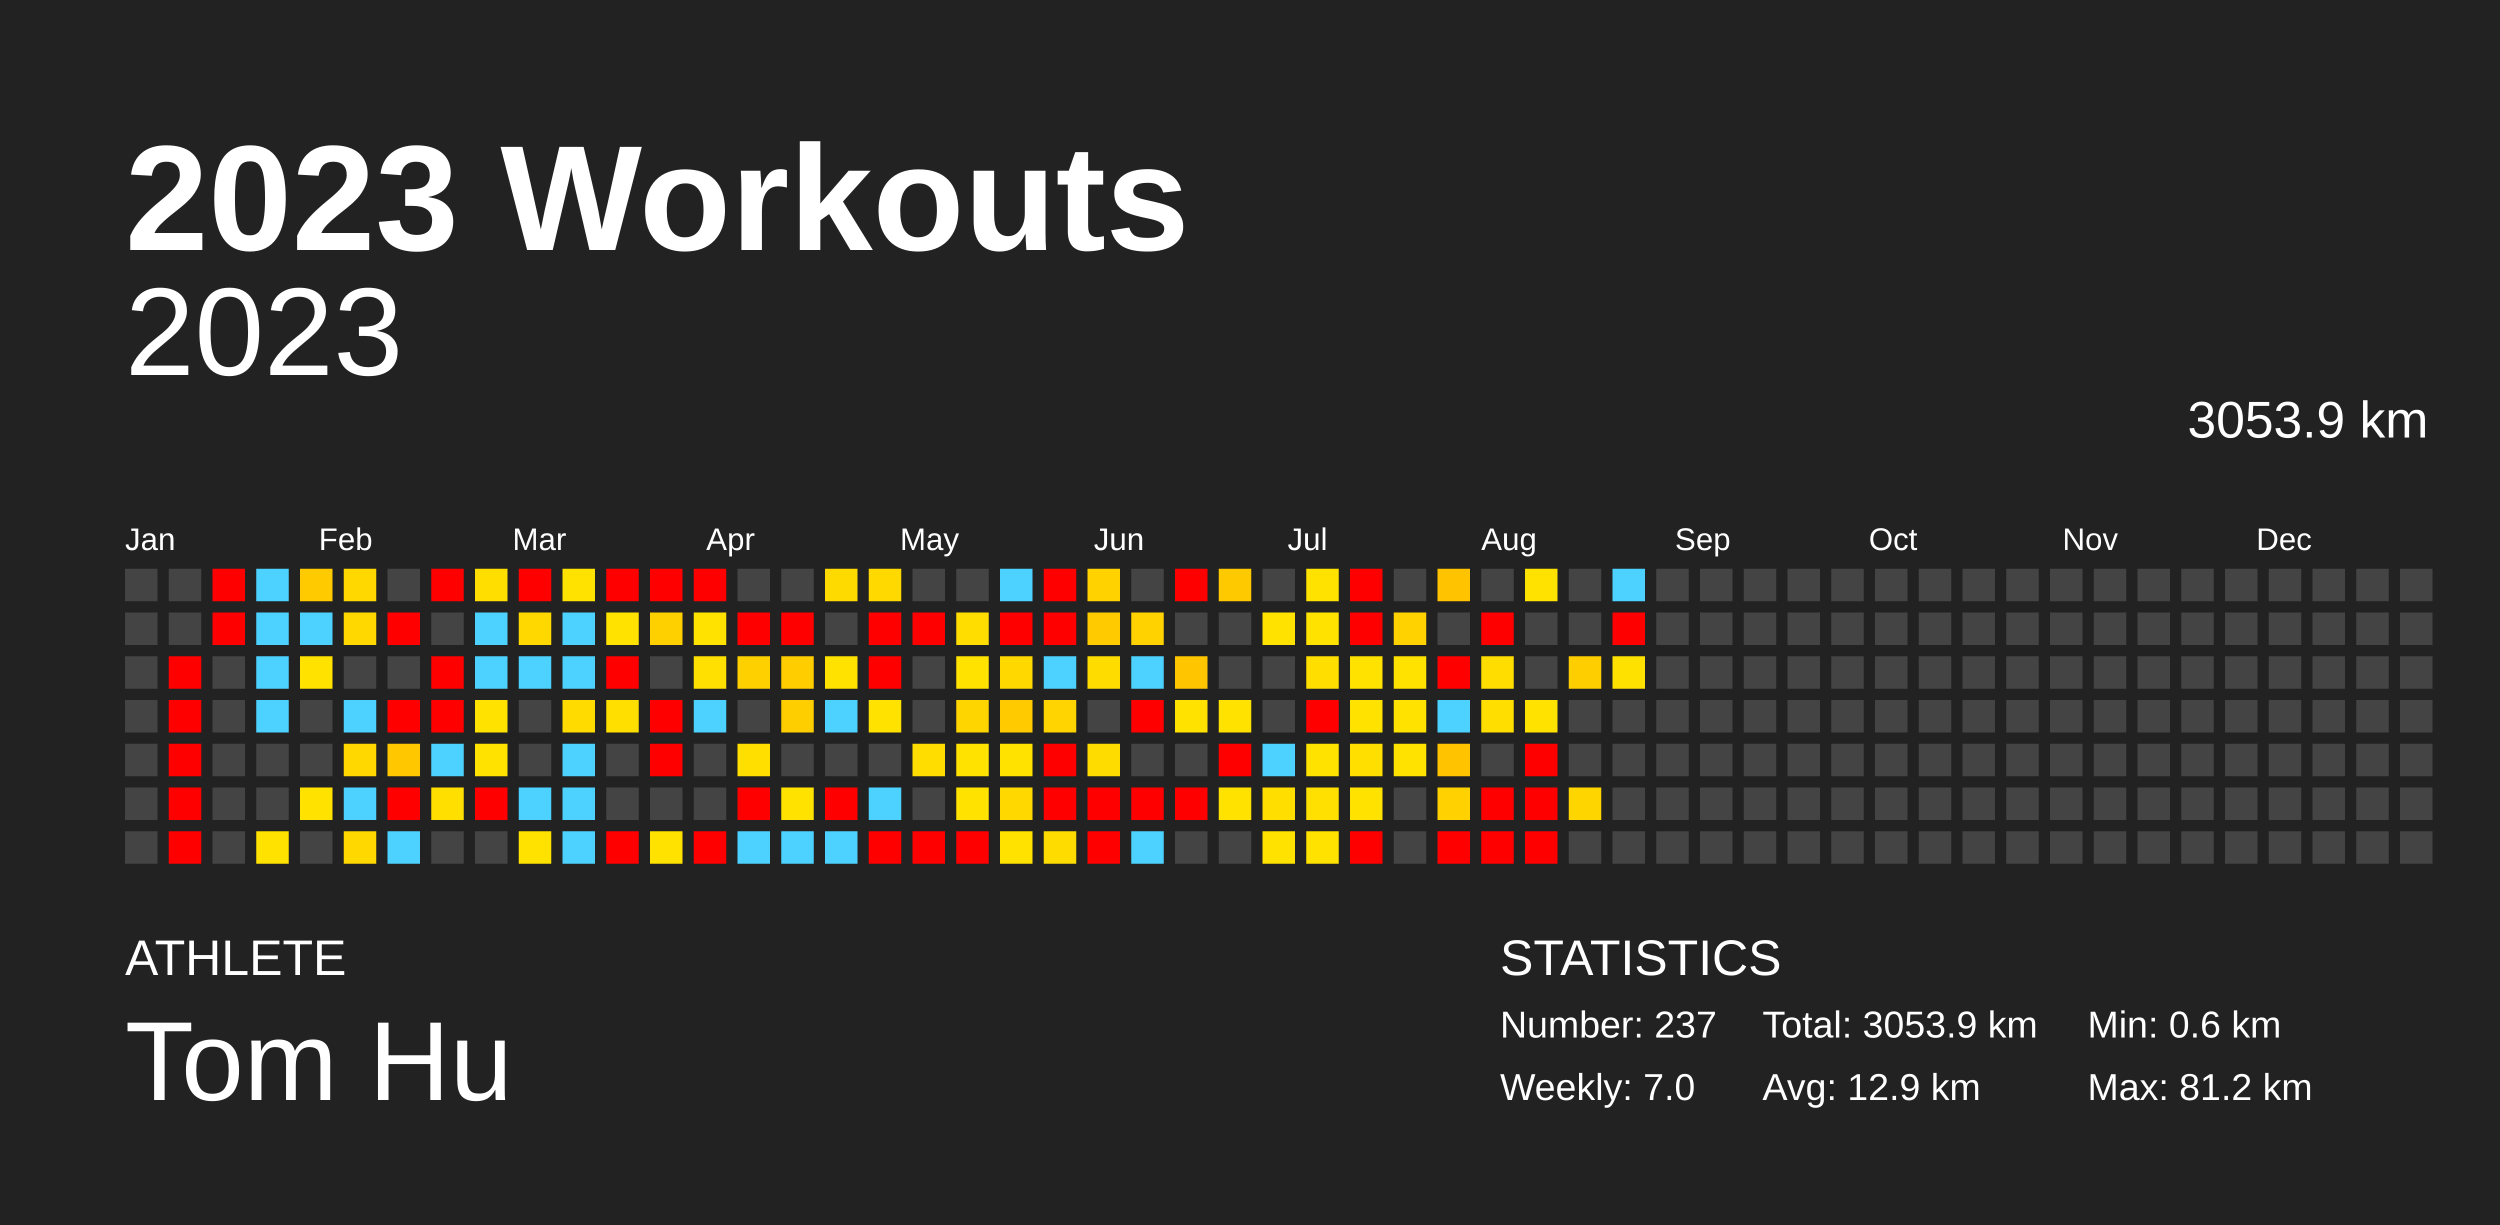
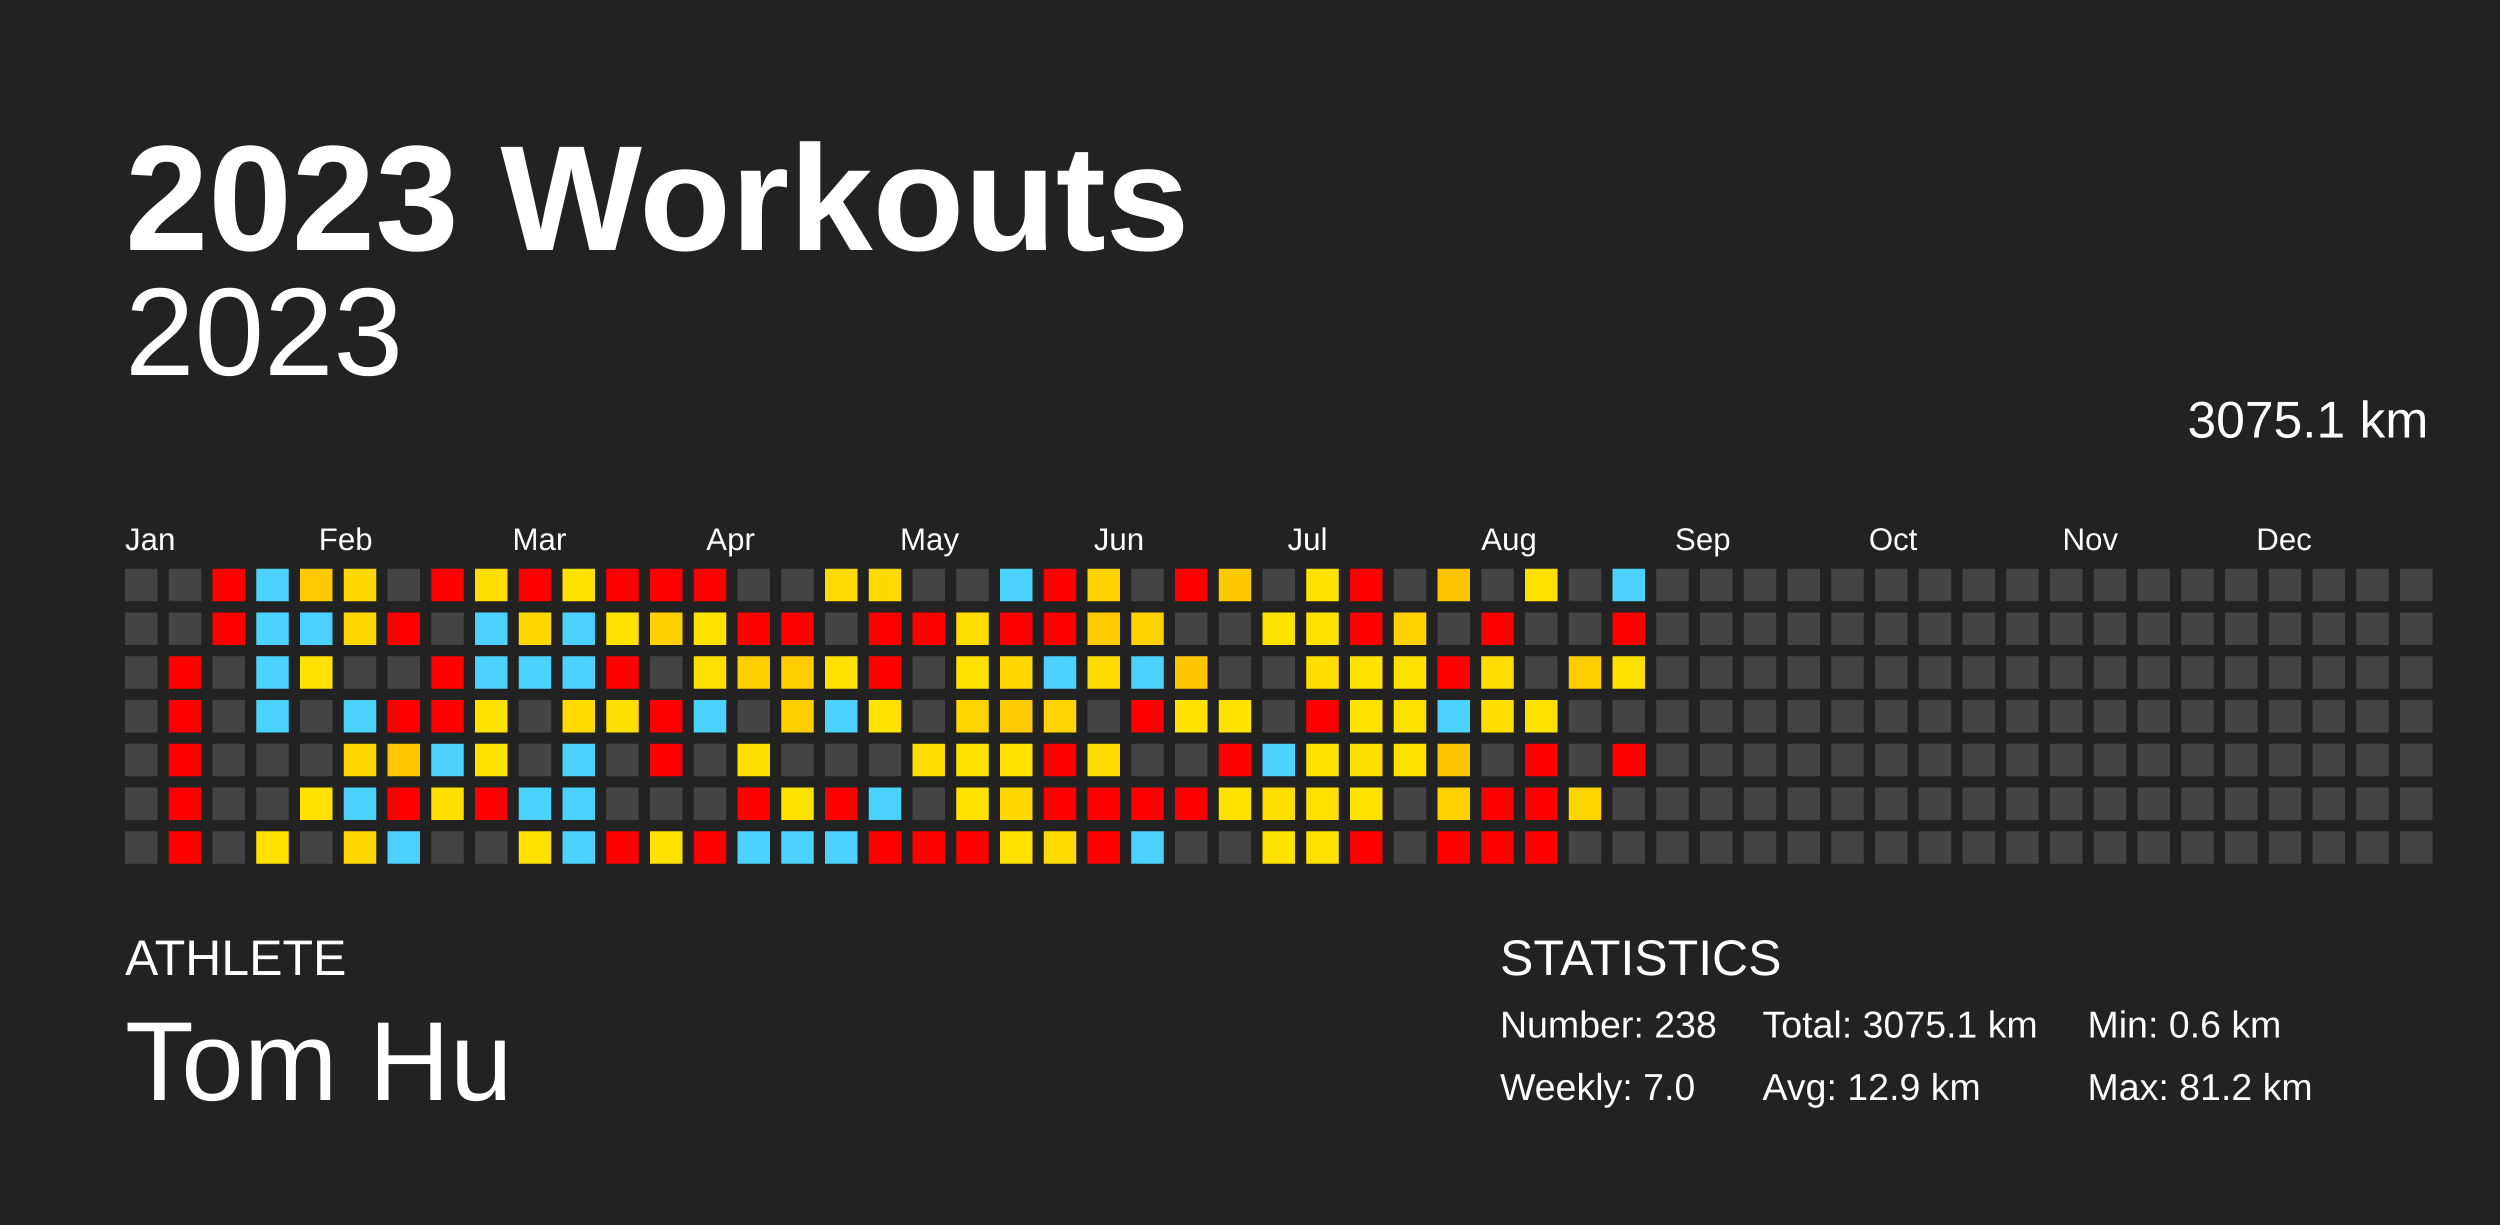
<svg xmlns="http://www.w3.org/2000/svg" baseProfile="full" height="98mm" version="1.1" viewBox="0,0,200,98" width="200mm">
  <defs />
  <rect fill="#222222" height="98" width="200" x="0" y="0" />
  <text fill="#FFFFFF" style="font-size:12px; font-family:Arial; font-weight:bold;" x="10" y="20">2023 Workouts</text>
  <text fill="#FFFFFF" style="font-size:4px; font-family:Arial" x="10" y="78">ATHLETE</text>
  <text fill="#FFFFFF" style="font-size:9px; font-family:Arial" x="10" y="88">Tom Hu</text>
  <text fill="#FFFFFF" style="font-size:4px; font-family:Arial" x="120" y="78">STATISTICS</text>
-   <text fill="#FFFFFF" style="font-size:3px; font-family:Arial" x="120" y="83">Number: 237</text>
+   <text fill="#FFFFFF" style="font-size:3px; font-family:Arial" x="120" y="83">Number: 238</text>
  <text fill="#FFFFFF" style="font-size:3px; font-family:Arial" x="120" y="88">Weekly: 7.0</text>
-   <text fill="#FFFFFF" style="font-size:3px; font-family:Arial" x="141" y="83">Total: 3053.9 km</text>
+   <text fill="#FFFFFF" style="font-size:3px; font-family:Arial" x="141" y="83">Total: 3075.1 km</text>
  <text fill="#FFFFFF" style="font-size:3px; font-family:Arial" x="141" y="88">Avg: 12.9 km</text>
  <text fill="#FFFFFF" style="font-size:3px; font-family:Arial" x="167" y="83">Min: 0.6 km</text>
  <text fill="#FFFFFF" style="font-size:3px; font-family:Arial" x="167" y="88">Max: 81.2 km</text>
  <text alignment-baseline="hanging" fill="#FFFFFF" style="font-size:10.0px; font-family:Arial;" x="10" y="30">2023</text>
-   <text alignment-baseline="hanging" fill="#FFFFFF" style="font-size:4.125px; font-family:Arial;" x="175" y="35">3053.9 km</text>
+   <text alignment-baseline="hanging" fill="#FFFFFF" style="font-size:4.125px; font-family:Arial;" x="175" y="35">3075.1 km</text>
  <text fill="#FFFFFF" style="font-size:2.5px; font-family:Arial" x="10.0" y="44">Jan</text>
  <text fill="#FFFFFF" style="font-size:2.5px; font-family:Arial" x="25.5" y="44">Feb</text>
  <text fill="#FFFFFF" style="font-size:2.5px; font-family:Arial" x="41.0" y="44">Mar</text>
  <text fill="#FFFFFF" style="font-size:2.5px; font-family:Arial" x="56.5" y="44">Apr</text>
  <text fill="#FFFFFF" style="font-size:2.5px; font-family:Arial" x="72.0" y="44">May</text>
  <text fill="#FFFFFF" style="font-size:2.5px; font-family:Arial" x="87.5" y="44">Jun</text>
  <text fill="#FFFFFF" style="font-size:2.5px; font-family:Arial" x="103.0" y="44">Jul</text>
  <text fill="#FFFFFF" style="font-size:2.5px; font-family:Arial" x="118.5" y="44">Aug</text>
  <text fill="#FFFFFF" style="font-size:2.5px; font-family:Arial" x="134.0" y="44">Sep</text>
  <text fill="#FFFFFF" style="font-size:2.5px; font-family:Arial" x="149.5" y="44">Oct</text>
  <text fill="#FFFFFF" style="font-size:2.5px; font-family:Arial" x="165.0" y="44">Nov</text>
  <text fill="#FFFFFF" style="font-size:2.5px; font-family:Arial" x="180.5" y="44">Dec</text>
  <rect fill="#444444" height="2.6" width="2.6" x="10.0" y="45.5" />
  <rect fill="#444444" height="2.6" width="2.6" x="10.0" y="49.0" />
  <rect fill="#444444" height="2.6" width="2.6" x="10.0" y="52.5" />
  <rect fill="#444444" height="2.6" width="2.6" x="10.0" y="56.0" />
  <rect fill="#444444" height="2.6" width="2.6" x="10.0" y="59.5" />
  <rect fill="#444444" height="2.6" width="2.6" x="10.0" y="63.0" />
  <rect fill="#444444" height="2.6" width="2.6" x="10.0" y="66.5" />
  <rect fill="#444444" height="2.6" width="2.6" x="13.5" y="45.5" />
  <rect fill="#444444" height="2.6" width="2.6" x="13.5" y="49.0" />
  <rect fill="red" height="2.6" width="2.6" x="13.5" y="52.5" />
  <rect fill="red" height="2.6" width="2.6" x="13.5" y="56.0" />
  <rect fill="red" height="2.6" width="2.6" x="13.5" y="59.5" />
  <rect fill="red" height="2.6" width="2.6" x="13.5" y="63.0" />
  <rect fill="red" height="2.6" width="2.6" x="13.5" y="66.5" />
  <rect fill="red" height="2.6" width="2.6" x="17.0" y="45.5" />
  <rect fill="red" height="2.6" width="2.6" x="17.0" y="49.0" />
  <rect fill="#444444" height="2.6" width="2.6" x="17.0" y="52.5" />
  <rect fill="#444444" height="2.6" width="2.6" x="17.0" y="56.0" />
  <rect fill="#444444" height="2.6" width="2.6" x="17.0" y="59.5" />
  <rect fill="#444444" height="2.6" width="2.6" x="17.0" y="63.0" />
  <rect fill="#444444" height="2.6" width="2.6" x="17.0" y="66.5" />
  <rect fill="#4dd2ff" height="2.6" width="2.6" x="20.5" y="45.5" />
  <rect fill="#4dd2ff" height="2.6" width="2.6" x="20.5" y="49.0" />
  <rect fill="#4dd2ff" height="2.6" width="2.6" x="20.5" y="52.5" />
  <rect fill="#4dd2ff" height="2.6" width="2.6" x="20.5" y="56.0" />
  <rect fill="#444444" height="2.6" width="2.6" x="20.5" y="59.5" />
  <rect fill="#444444" height="2.6" width="2.6" x="20.5" y="63.0" />
  <rect fill="#ffe200" height="2.6" width="2.6" x="20.5" y="66.5" />
  <rect fill="#ffca00" height="2.6" width="2.6" x="24.0" y="45.5" />
  <rect fill="#4dd2ff" height="2.6" width="2.6" x="24.0" y="49.0" />
  <rect fill="#ffe200" height="2.6" width="2.6" x="24.0" y="52.5" />
  <rect fill="#444444" height="2.6" width="2.6" x="24.0" y="56.0" />
  <rect fill="#444444" height="2.6" width="2.6" x="24.0" y="59.5" />
  <rect fill="#ffe200" height="2.6" width="2.6" x="24.0" y="63.0" />
  <rect fill="#444444" height="2.6" width="2.6" x="24.0" y="66.5" />
  <rect fill="#ffd800" height="2.6" width="2.6" x="27.5" y="45.5" />
  <rect fill="#ffd800" height="2.6" width="2.6" x="27.5" y="49.0" />
  <rect fill="#444444" height="2.6" width="2.6" x="27.5" y="52.5" />
  <rect fill="#4dd2ff" height="2.6" width="2.6" x="27.5" y="56.0" />
  <rect fill="#ffd800" height="2.6" width="2.6" x="27.5" y="59.5" />
  <rect fill="#4dd2ff" height="2.6" width="2.6" x="27.5" y="63.0" />
  <rect fill="#ffd800" height="2.6" width="2.6" x="27.5" y="66.5" />
  <rect fill="#444444" height="2.6" width="2.6" x="31.0" y="45.5" />
  <rect fill="red" height="2.6" width="2.6" x="31.0" y="49.0" />
  <rect fill="#444444" height="2.6" width="2.6" x="31.0" y="52.5" />
  <rect fill="red" height="2.6" width="2.6" x="31.0" y="56.0" />
  <rect fill="#ffc700" height="2.6" width="2.6" x="31.0" y="59.5" />
  <rect fill="red" height="2.6" width="2.6" x="31.0" y="63.0" />
  <rect fill="#4dd2ff" height="2.6" width="2.6" x="31.0" y="66.5" />
  <rect fill="red" height="2.6" width="2.6" x="34.5" y="45.5" />
  <rect fill="#444444" height="2.6" width="2.6" x="34.5" y="49.0" />
  <rect fill="red" height="2.6" width="2.6" x="34.5" y="52.5" />
  <rect fill="red" height="2.6" width="2.6" x="34.5" y="56.0" />
  <rect fill="#4dd2ff" height="2.6" width="2.6" x="34.5" y="59.5" />
  <rect fill="#ffdf00" height="2.6" width="2.6" x="34.5" y="63.0" />
  <rect fill="#444444" height="2.6" width="2.6" x="34.5" y="66.5" />
  <rect fill="#ffde00" height="2.6" width="2.6" x="38.0" y="45.5" />
  <rect fill="#4dd2ff" height="2.6" width="2.6" x="38.0" y="49.0" />
  <rect fill="#4dd2ff" height="2.6" width="2.6" x="38.0" y="52.5" />
  <rect fill="#ffe200" height="2.6" width="2.6" x="38.0" y="56.0" />
  <rect fill="#ffe200" height="2.6" width="2.6" x="38.0" y="59.5" />
  <rect fill="red" height="2.6" width="2.6" x="38.0" y="63.0" />
  <rect fill="#444444" height="2.6" width="2.6" x="38.0" y="66.5" />
  <rect fill="red" height="2.6" width="2.6" x="41.5" y="45.5" />
  <rect fill="#ffd800" height="2.6" width="2.6" x="41.5" y="49.0" />
  <rect fill="#4dd2ff" height="2.6" width="2.6" x="41.5" y="52.5" />
  <rect fill="#444444" height="2.6" width="2.6" x="41.5" y="56.0" />
  <rect fill="#444444" height="2.6" width="2.6" x="41.5" y="59.5" />
  <rect fill="#4dd2ff" height="2.6" width="2.6" x="41.5" y="63.0" />
  <rect fill="#ffe200" height="2.6" width="2.6" x="41.5" y="66.5" />
  <rect fill="#ffe200" height="2.6" width="2.6" x="45.0" y="45.5" />
  <rect fill="#4dd2ff" height="2.6" width="2.6" x="45.0" y="49.0" />
  <rect fill="#4dd2ff" height="2.6" width="2.6" x="45.0" y="52.5" />
  <rect fill="#ffdb00" height="2.6" width="2.6" x="45.0" y="56.0" />
  <rect fill="#4dd2ff" height="2.6" width="2.6" x="45.0" y="59.5" />
  <rect fill="#4dd2ff" height="2.6" width="2.6" x="45.0" y="63.0" />
  <rect fill="#4dd2ff" height="2.6" width="2.6" x="45.0" y="66.5" />
  <rect fill="red" height="2.6" width="2.6" x="48.5" y="45.5" />
  <rect fill="#ffe200" height="2.6" width="2.6" x="48.5" y="49.0" />
  <rect fill="red" height="2.6" width="2.6" x="48.5" y="52.5" />
  <rect fill="#ffdf00" height="2.6" width="2.6" x="48.5" y="56.0" />
  <rect fill="#444444" height="2.6" width="2.6" x="48.5" y="59.5" />
  <rect fill="#444444" height="2.6" width="2.6" x="48.5" y="63.0" />
  <rect fill="red" height="2.6" width="2.6" x="48.5" y="66.5" />
  <rect fill="red" height="2.6" width="2.6" x="52.0" y="45.5" />
  <rect fill="#ffd000" height="2.6" width="2.6" x="52.0" y="49.0" />
  <rect fill="#444444" height="2.6" width="2.6" x="52.0" y="52.5" />
  <rect fill="red" height="2.6" width="2.6" x="52.0" y="56.0" />
  <rect fill="red" height="2.6" width="2.6" x="52.0" y="59.5" />
  <rect fill="#444444" height="2.6" width="2.6" x="52.0" y="63.0" />
  <rect fill="#ffe200" height="2.6" width="2.6" x="52.0" y="66.5" />
  <rect fill="red" height="2.6" width="2.6" x="55.5" y="45.5" />
  <rect fill="#ffe200" height="2.6" width="2.6" x="55.5" y="49.0" />
  <rect fill="#ffe000" height="2.6" width="2.6" x="55.5" y="52.5" />
  <rect fill="#4dd2ff" height="2.6" width="2.6" x="55.5" y="56.0" />
  <rect fill="#444444" height="2.6" width="2.6" x="55.5" y="59.5" />
  <rect fill="#444444" height="2.6" width="2.6" x="55.5" y="63.0" />
  <rect fill="red" height="2.6" width="2.6" x="55.5" y="66.5" />
  <rect fill="#444444" height="2.6" width="2.6" x="59.0" y="45.5" />
  <rect fill="red" height="2.6" width="2.6" x="59.0" y="49.0" />
  <rect fill="#ffd000" height="2.6" width="2.6" x="59.0" y="52.5" />
  <rect fill="#444444" height="2.6" width="2.6" x="59.0" y="56.0" />
  <rect fill="#ffdf00" height="2.6" width="2.6" x="59.0" y="59.5" />
  <rect fill="red" height="2.6" width="2.6" x="59.0" y="63.0" />
  <rect fill="#4dd2ff" height="2.6" width="2.6" x="59.0" y="66.5" />
  <rect fill="#444444" height="2.6" width="2.6" x="62.5" y="45.5" />
  <rect fill="red" height="2.6" width="2.6" x="62.5" y="49.0" />
  <rect fill="#ffcd00" height="2.6" width="2.6" x="62.5" y="52.5" />
  <rect fill="#ffce00" height="2.6" width="2.6" x="62.5" y="56.0" />
  <rect fill="#444444" height="2.6" width="2.6" x="62.5" y="59.5" />
  <rect fill="#ffe200" height="2.6" width="2.6" x="62.5" y="63.0" />
  <rect fill="#4dd2ff" height="2.6" width="2.6" x="62.5" y="66.5" />
  <rect fill="#ffda00" height="2.6" width="2.6" x="66.0" y="45.5" />
  <rect fill="#444444" height="2.6" width="2.6" x="66.0" y="49.0" />
  <rect fill="#ffe200" height="2.6" width="2.6" x="66.0" y="52.5" />
  <rect fill="#4dd2ff" height="2.6" width="2.6" x="66.0" y="56.0" />
  <rect fill="#444444" height="2.6" width="2.6" x="66.0" y="59.5" />
  <rect fill="red" height="2.6" width="2.6" x="66.0" y="63.0" />
  <rect fill="#4dd2ff" height="2.6" width="2.6" x="66.0" y="66.5" />
  <rect fill="#ffd900" height="2.6" width="2.6" x="69.5" y="45.5" />
  <rect fill="red" height="2.6" width="2.6" x="69.5" y="49.0" />
  <rect fill="red" height="2.6" width="2.6" x="69.5" y="52.5" />
  <rect fill="#ffe200" height="2.6" width="2.6" x="69.5" y="56.0" />
  <rect fill="#444444" height="2.6" width="2.6" x="69.5" y="59.5" />
  <rect fill="#4dd2ff" height="2.6" width="2.6" x="69.5" y="63.0" />
  <rect fill="red" height="2.6" width="2.6" x="69.5" y="66.5" />
  <rect fill="#444444" height="2.6" width="2.6" x="73.0" y="45.5" />
  <rect fill="red" height="2.6" width="2.6" x="73.0" y="49.0" />
  <rect fill="#444444" height="2.6" width="2.6" x="73.0" y="52.5" />
  <rect fill="#444444" height="2.6" width="2.6" x="73.0" y="56.0" />
  <rect fill="#ffdd00" height="2.6" width="2.6" x="73.0" y="59.5" />
  <rect fill="#444444" height="2.6" width="2.6" x="73.0" y="63.0" />
  <rect fill="red" height="2.6" width="2.6" x="73.0" y="66.5" />
  <rect fill="#444444" height="2.6" width="2.6" x="76.5" y="45.5" />
  <rect fill="#ffdd00" height="2.6" width="2.6" x="76.5" y="49.0" />
  <rect fill="#ffe200" height="2.6" width="2.6" x="76.5" y="52.5" />
  <rect fill="#ffd500" height="2.6" width="2.6" x="76.5" y="56.0" />
  <rect fill="#ffe200" height="2.6" width="2.6" x="76.5" y="59.5" />
  <rect fill="#ffe200" height="2.6" width="2.6" x="76.5" y="63.0" />
  <rect fill="red" height="2.6" width="2.6" x="76.5" y="66.5" />
  <rect fill="#4dd2ff" height="2.6" width="2.6" x="80.0" y="45.5" />
  <rect fill="red" height="2.6" width="2.6" x="80.0" y="49.0" />
  <rect fill="#ffd800" height="2.6" width="2.6" x="80.0" y="52.5" />
  <rect fill="#ffcb00" height="2.6" width="2.6" x="80.0" y="56.0" />
  <rect fill="#ffe200" height="2.6" width="2.6" x="80.0" y="59.5" />
  <rect fill="#ffd800" height="2.6" width="2.6" x="80.0" y="63.0" />
  <rect fill="#ffe200" height="2.6" width="2.6" x="80.0" y="66.5" />
  <rect fill="red" height="2.6" width="2.6" x="83.5" y="45.5" />
  <rect fill="red" height="2.6" width="2.6" x="83.5" y="49.0" />
  <rect fill="#4dd2ff" height="2.6" width="2.6" x="83.5" y="52.5" />
  <rect fill="#ffd400" height="2.6" width="2.6" x="83.5" y="56.0" />
  <rect fill="red" height="2.6" width="2.6" x="83.5" y="59.5" />
  <rect fill="red" height="2.6" width="2.6" x="83.5" y="63.0" />
  <rect fill="#ffdc00" height="2.6" width="2.6" x="83.5" y="66.5" />
  <rect fill="#ffd200" height="2.6" width="2.6" x="87.0" y="45.5" />
  <rect fill="#ffcb00" height="2.6" width="2.6" x="87.0" y="49.0" />
  <rect fill="#ffdc00" height="2.6" width="2.6" x="87.0" y="52.5" />
  <rect fill="#444444" height="2.6" width="2.6" x="87.0" y="56.0" />
  <rect fill="#ffdc00" height="2.6" width="2.6" x="87.0" y="59.5" />
  <rect fill="red" height="2.6" width="2.6" x="87.0" y="63.0" />
  <rect fill="red" height="2.6" width="2.6" x="87.0" y="66.5" />
  <rect fill="#444444" height="2.6" width="2.6" x="90.5" y="45.5" />
  <rect fill="#ffd200" height="2.6" width="2.6" x="90.5" y="49.0" />
  <rect fill="#4dd2ff" height="2.6" width="2.6" x="90.5" y="52.5" />
  <rect fill="red" height="2.6" width="2.6" x="90.5" y="56.0" />
  <rect fill="#444444" height="2.6" width="2.6" x="90.5" y="59.5" />
  <rect fill="red" height="2.6" width="2.6" x="90.5" y="63.0" />
  <rect fill="#4dd2ff" height="2.6" width="2.6" x="90.5" y="66.5" />
  <rect fill="red" height="2.6" width="2.6" x="94.0" y="45.5" />
  <rect fill="#444444" height="2.6" width="2.6" x="94.0" y="49.0" />
  <rect fill="#ffc600" height="2.6" width="2.6" x="94.0" y="52.5" />
  <rect fill="#ffe200" height="2.6" width="2.6" x="94.0" y="56.0" />
  <rect fill="#444444" height="2.6" width="2.6" x="94.0" y="59.5" />
  <rect fill="red" height="2.6" width="2.6" x="94.0" y="63.0" />
  <rect fill="#444444" height="2.6" width="2.6" x="94.0" y="66.5" />
  <rect fill="#ffc900" height="2.6" width="2.6" x="97.5" y="45.5" />
  <rect fill="#444444" height="2.6" width="2.6" x="97.5" y="49.0" />
  <rect fill="#444444" height="2.6" width="2.6" x="97.5" y="52.5" />
  <rect fill="#ffe200" height="2.6" width="2.6" x="97.5" y="56.0" />
  <rect fill="red" height="2.6" width="2.6" x="97.5" y="59.5" />
  <rect fill="#ffe200" height="2.6" width="2.6" x="97.5" y="63.0" />
  <rect fill="#444444" height="2.6" width="2.6" x="97.5" y="66.5" />
  <rect fill="#444444" height="2.6" width="2.6" x="101.0" y="45.5" />
  <rect fill="#ffe200" height="2.6" width="2.6" x="101.0" y="49.0" />
  <rect fill="#444444" height="2.6" width="2.6" x="101.0" y="52.5" />
  <rect fill="#444444" height="2.6" width="2.6" x="101.0" y="56.0" />
  <rect fill="#4dd2ff" height="2.6" width="2.6" x="101.0" y="59.5" />
  <rect fill="#ffde00" height="2.6" width="2.6" x="101.0" y="63.0" />
  <rect fill="#ffe200" height="2.6" width="2.6" x="101.0" y="66.5" />
  <rect fill="#ffe200" height="2.6" width="2.6" x="104.5" y="45.5" />
  <rect fill="#ffe200" height="2.6" width="2.6" x="104.5" y="49.0" />
  <rect fill="#ffde00" height="2.6" width="2.6" x="104.5" y="52.5" />
  <rect fill="red" height="2.6" width="2.6" x="104.5" y="56.0" />
  <rect fill="#ffe200" height="2.6" width="2.6" x="104.5" y="59.5" />
  <rect fill="#ffe000" height="2.6" width="2.6" x="104.5" y="63.0" />
  <rect fill="#ffe200" height="2.6" width="2.6" x="104.5" y="66.5" />
  <rect fill="red" height="2.6" width="2.6" x="108.0" y="45.5" />
  <rect fill="red" height="2.6" width="2.6" x="108.0" y="49.0" />
  <rect fill="#ffe200" height="2.6" width="2.6" x="108.0" y="52.5" />
  <rect fill="#ffe200" height="2.6" width="2.6" x="108.0" y="56.0" />
  <rect fill="#ffdf00" height="2.6" width="2.6" x="108.0" y="59.5" />
  <rect fill="#ffe200" height="2.6" width="2.6" x="108.0" y="63.0" />
  <rect fill="red" height="2.6" width="2.6" x="108.0" y="66.5" />
  <rect fill="#444444" height="2.6" width="2.6" x="111.5" y="45.5" />
  <rect fill="#ffd200" height="2.6" width="2.6" x="111.5" y="49.0" />
  <rect fill="#ffe200" height="2.6" width="2.6" x="111.5" y="52.5" />
  <rect fill="#ffe200" height="2.6" width="2.6" x="111.5" y="56.0" />
  <rect fill="#ffe200" height="2.6" width="2.6" x="111.5" y="59.5" />
  <rect fill="#444444" height="2.6" width="2.6" x="111.5" y="63.0" />
  <rect fill="#444444" height="2.6" width="2.6" x="111.5" y="66.5" />
  <rect fill="#ffc300" height="2.6" width="2.6" x="115.0" y="45.5" />
  <rect fill="#444444" height="2.6" width="2.6" x="115.0" y="49.0" />
  <rect fill="red" height="2.6" width="2.6" x="115.0" y="52.5" />
  <rect fill="#4dd2ff" height="2.6" width="2.6" x="115.0" y="56.0" />
  <rect fill="#ffc300" height="2.6" width="2.6" x="115.0" y="59.5" />
  <rect fill="#ffd100" height="2.6" width="2.6" x="115.0" y="63.0" />
  <rect fill="red" height="2.6" width="2.6" x="115.0" y="66.5" />
  <rect fill="#444444" height="2.6" width="2.6" x="118.5" y="45.5" />
  <rect fill="red" height="2.6" width="2.6" x="118.5" y="49.0" />
  <rect fill="#ffdd00" height="2.6" width="2.6" x="118.5" y="52.5" />
  <rect fill="#ffde00" height="2.6" width="2.6" x="118.5" y="56.0" />
  <rect fill="#444444" height="2.6" width="2.6" x="118.5" y="59.5" />
  <rect fill="red" height="2.6" width="2.6" x="118.5" y="63.0" />
  <rect fill="red" height="2.6" width="2.6" x="118.5" y="66.5" />
  <rect fill="#ffe200" height="2.6" width="2.6" x="122.0" y="45.5" />
  <rect fill="#444444" height="2.6" width="2.6" x="122.0" y="49.0" />
  <rect fill="#444444" height="2.6" width="2.6" x="122.0" y="52.5" />
  <rect fill="#ffe200" height="2.6" width="2.6" x="122.0" y="56.0" />
  <rect fill="red" height="2.6" width="2.6" x="122.0" y="59.5" />
  <rect fill="red" height="2.6" width="2.6" x="122.0" y="63.0" />
  <rect fill="red" height="2.6" width="2.6" x="122.0" y="66.5" />
  <rect fill="#444444" height="2.6" width="2.6" x="125.5" y="45.5" />
  <rect fill="#444444" height="2.6" width="2.6" x="125.5" y="49.0" />
  <rect fill="#ffce00" height="2.6" width="2.6" x="125.5" y="52.5" />
  <rect fill="#444444" height="2.6" width="2.6" x="125.5" y="56.0" />
  <rect fill="#444444" height="2.6" width="2.6" x="125.5" y="59.5" />
  <rect fill="#ffd500" height="2.6" width="2.6" x="125.5" y="63.0" />
  <rect fill="#444444" height="2.6" width="2.6" x="125.5" y="66.5" />
  <rect fill="#4dd2ff" height="2.6" width="2.6" x="129.0" y="45.5" />
  <rect fill="red" height="2.6" width="2.6" x="129.0" y="49.0" />
  <rect fill="#ffe100" height="2.6" width="2.6" x="129.0" y="52.5" />
  <rect fill="#444444" height="2.6" width="2.6" x="129.0" y="56.0" />
-   <rect fill="#444444" height="2.6" width="2.6" x="129.0" y="59.5" />
+   <rect fill="red" height="2.6" width="2.6" x="129.0" y="59.5" />
  <rect fill="#444444" height="2.6" width="2.6" x="129.0" y="63.0" />
  <rect fill="#444444" height="2.6" width="2.6" x="129.0" y="66.5" />
  <rect fill="#444444" height="2.6" width="2.6" x="132.5" y="45.5" />
  <rect fill="#444444" height="2.6" width="2.6" x="132.5" y="49.0" />
  <rect fill="#444444" height="2.6" width="2.6" x="132.5" y="52.5" />
  <rect fill="#444444" height="2.6" width="2.6" x="132.5" y="56.0" />
  <rect fill="#444444" height="2.6" width="2.6" x="132.5" y="59.5" />
  <rect fill="#444444" height="2.6" width="2.6" x="132.5" y="63.0" />
  <rect fill="#444444" height="2.6" width="2.6" x="132.5" y="66.5" />
  <rect fill="#444444" height="2.6" width="2.6" x="136.0" y="45.5" />
  <rect fill="#444444" height="2.6" width="2.6" x="136.0" y="49.0" />
  <rect fill="#444444" height="2.6" width="2.6" x="136.0" y="52.5" />
  <rect fill="#444444" height="2.6" width="2.6" x="136.0" y="56.0" />
  <rect fill="#444444" height="2.6" width="2.6" x="136.0" y="59.5" />
  <rect fill="#444444" height="2.6" width="2.6" x="136.0" y="63.0" />
  <rect fill="#444444" height="2.6" width="2.6" x="136.0" y="66.5" />
  <rect fill="#444444" height="2.6" width="2.6" x="139.5" y="45.5" />
  <rect fill="#444444" height="2.6" width="2.6" x="139.5" y="49.0" />
  <rect fill="#444444" height="2.6" width="2.6" x="139.5" y="52.5" />
  <rect fill="#444444" height="2.6" width="2.6" x="139.5" y="56.0" />
  <rect fill="#444444" height="2.6" width="2.6" x="139.5" y="59.5" />
  <rect fill="#444444" height="2.6" width="2.6" x="139.5" y="63.0" />
  <rect fill="#444444" height="2.6" width="2.6" x="139.5" y="66.5" />
  <rect fill="#444444" height="2.6" width="2.6" x="143.0" y="45.5" />
  <rect fill="#444444" height="2.6" width="2.6" x="143.0" y="49.0" />
  <rect fill="#444444" height="2.6" width="2.6" x="143.0" y="52.5" />
  <rect fill="#444444" height="2.6" width="2.6" x="143.0" y="56.0" />
  <rect fill="#444444" height="2.6" width="2.6" x="143.0" y="59.5" />
  <rect fill="#444444" height="2.6" width="2.6" x="143.0" y="63.0" />
  <rect fill="#444444" height="2.6" width="2.6" x="143.0" y="66.5" />
  <rect fill="#444444" height="2.6" width="2.6" x="146.5" y="45.5" />
  <rect fill="#444444" height="2.6" width="2.6" x="146.5" y="49.0" />
  <rect fill="#444444" height="2.6" width="2.6" x="146.5" y="52.5" />
  <rect fill="#444444" height="2.6" width="2.6" x="146.5" y="56.0" />
  <rect fill="#444444" height="2.6" width="2.6" x="146.5" y="59.5" />
  <rect fill="#444444" height="2.6" width="2.6" x="146.5" y="63.0" />
  <rect fill="#444444" height="2.6" width="2.6" x="146.5" y="66.5" />
  <rect fill="#444444" height="2.6" width="2.6" x="150.0" y="45.5" />
  <rect fill="#444444" height="2.6" width="2.6" x="150.0" y="49.0" />
  <rect fill="#444444" height="2.6" width="2.6" x="150.0" y="52.5" />
  <rect fill="#444444" height="2.6" width="2.6" x="150.0" y="56.0" />
  <rect fill="#444444" height="2.6" width="2.6" x="150.0" y="59.5" />
  <rect fill="#444444" height="2.6" width="2.6" x="150.0" y="63.0" />
  <rect fill="#444444" height="2.6" width="2.6" x="150.0" y="66.5" />
  <rect fill="#444444" height="2.6" width="2.6" x="153.5" y="45.5" />
  <rect fill="#444444" height="2.6" width="2.6" x="153.5" y="49.0" />
  <rect fill="#444444" height="2.6" width="2.6" x="153.5" y="52.5" />
  <rect fill="#444444" height="2.6" width="2.6" x="153.5" y="56.0" />
  <rect fill="#444444" height="2.6" width="2.6" x="153.5" y="59.5" />
  <rect fill="#444444" height="2.6" width="2.6" x="153.5" y="63.0" />
  <rect fill="#444444" height="2.6" width="2.6" x="153.5" y="66.5" />
  <rect fill="#444444" height="2.6" width="2.6" x="157.0" y="45.5" />
  <rect fill="#444444" height="2.6" width="2.6" x="157.0" y="49.0" />
  <rect fill="#444444" height="2.6" width="2.6" x="157.0" y="52.5" />
  <rect fill="#444444" height="2.6" width="2.6" x="157.0" y="56.0" />
  <rect fill="#444444" height="2.6" width="2.6" x="157.0" y="59.5" />
  <rect fill="#444444" height="2.6" width="2.6" x="157.0" y="63.0" />
  <rect fill="#444444" height="2.6" width="2.6" x="157.0" y="66.5" />
  <rect fill="#444444" height="2.6" width="2.6" x="160.5" y="45.5" />
  <rect fill="#444444" height="2.6" width="2.6" x="160.5" y="49.0" />
  <rect fill="#444444" height="2.6" width="2.6" x="160.5" y="52.5" />
  <rect fill="#444444" height="2.6" width="2.6" x="160.5" y="56.0" />
  <rect fill="#444444" height="2.6" width="2.6" x="160.5" y="59.5" />
  <rect fill="#444444" height="2.6" width="2.6" x="160.5" y="63.0" />
  <rect fill="#444444" height="2.6" width="2.6" x="160.5" y="66.5" />
  <rect fill="#444444" height="2.6" width="2.6" x="164.0" y="45.5" />
  <rect fill="#444444" height="2.6" width="2.6" x="164.0" y="49.0" />
  <rect fill="#444444" height="2.6" width="2.6" x="164.0" y="52.5" />
  <rect fill="#444444" height="2.6" width="2.6" x="164.0" y="56.0" />
  <rect fill="#444444" height="2.6" width="2.6" x="164.0" y="59.5" />
  <rect fill="#444444" height="2.6" width="2.6" x="164.0" y="63.0" />
  <rect fill="#444444" height="2.6" width="2.6" x="164.0" y="66.5" />
  <rect fill="#444444" height="2.6" width="2.6" x="167.5" y="45.5" />
  <rect fill="#444444" height="2.6" width="2.6" x="167.5" y="49.0" />
  <rect fill="#444444" height="2.6" width="2.6" x="167.5" y="52.5" />
  <rect fill="#444444" height="2.6" width="2.6" x="167.5" y="56.0" />
  <rect fill="#444444" height="2.6" width="2.6" x="167.5" y="59.5" />
  <rect fill="#444444" height="2.6" width="2.6" x="167.5" y="63.0" />
  <rect fill="#444444" height="2.6" width="2.6" x="167.5" y="66.5" />
  <rect fill="#444444" height="2.6" width="2.6" x="171.0" y="45.5" />
  <rect fill="#444444" height="2.6" width="2.6" x="171.0" y="49.0" />
  <rect fill="#444444" height="2.6" width="2.6" x="171.0" y="52.5" />
  <rect fill="#444444" height="2.6" width="2.6" x="171.0" y="56.0" />
  <rect fill="#444444" height="2.6" width="2.6" x="171.0" y="59.5" />
  <rect fill="#444444" height="2.6" width="2.6" x="171.0" y="63.0" />
  <rect fill="#444444" height="2.6" width="2.6" x="171.0" y="66.5" />
  <rect fill="#444444" height="2.6" width="2.6" x="174.5" y="45.5" />
  <rect fill="#444444" height="2.6" width="2.6" x="174.5" y="49.0" />
  <rect fill="#444444" height="2.6" width="2.6" x="174.5" y="52.5" />
  <rect fill="#444444" height="2.6" width="2.6" x="174.5" y="56.0" />
  <rect fill="#444444" height="2.6" width="2.6" x="174.5" y="59.5" />
  <rect fill="#444444" height="2.6" width="2.6" x="174.5" y="63.0" />
  <rect fill="#444444" height="2.6" width="2.6" x="174.5" y="66.5" />
  <rect fill="#444444" height="2.6" width="2.6" x="178.0" y="45.5" />
  <rect fill="#444444" height="2.6" width="2.6" x="178.0" y="49.0" />
  <rect fill="#444444" height="2.6" width="2.6" x="178.0" y="52.5" />
  <rect fill="#444444" height="2.6" width="2.6" x="178.0" y="56.0" />
  <rect fill="#444444" height="2.6" width="2.6" x="178.0" y="59.5" />
  <rect fill="#444444" height="2.6" width="2.6" x="178.0" y="63.0" />
  <rect fill="#444444" height="2.6" width="2.6" x="178.0" y="66.5" />
  <rect fill="#444444" height="2.6" width="2.6" x="181.5" y="45.5" />
  <rect fill="#444444" height="2.6" width="2.6" x="181.5" y="49.0" />
  <rect fill="#444444" height="2.6" width="2.6" x="181.5" y="52.5" />
  <rect fill="#444444" height="2.6" width="2.6" x="181.5" y="56.0" />
  <rect fill="#444444" height="2.6" width="2.6" x="181.5" y="59.5" />
  <rect fill="#444444" height="2.6" width="2.6" x="181.5" y="63.0" />
  <rect fill="#444444" height="2.6" width="2.6" x="181.5" y="66.5" />
  <rect fill="#444444" height="2.6" width="2.6" x="185.0" y="45.5" />
  <rect fill="#444444" height="2.6" width="2.6" x="185.0" y="49.0" />
  <rect fill="#444444" height="2.6" width="2.6" x="185.0" y="52.5" />
  <rect fill="#444444" height="2.6" width="2.6" x="185.0" y="56.0" />
  <rect fill="#444444" height="2.6" width="2.6" x="185.0" y="59.5" />
  <rect fill="#444444" height="2.6" width="2.6" x="185.0" y="63.0" />
  <rect fill="#444444" height="2.6" width="2.6" x="185.0" y="66.5" />
  <rect fill="#444444" height="2.6" width="2.6" x="188.5" y="45.5" />
  <rect fill="#444444" height="2.6" width="2.6" x="188.5" y="49.0" />
  <rect fill="#444444" height="2.6" width="2.6" x="188.5" y="52.5" />
  <rect fill="#444444" height="2.6" width="2.6" x="188.5" y="56.0" />
  <rect fill="#444444" height="2.6" width="2.6" x="188.5" y="59.5" />
  <rect fill="#444444" height="2.6" width="2.6" x="188.5" y="63.0" />
  <rect fill="#444444" height="2.6" width="2.6" x="188.5" y="66.5" />
  <rect fill="#444444" height="2.6" width="2.6" x="192.0" y="45.5" />
  <rect fill="#444444" height="2.6" width="2.6" x="192.0" y="49.0" />
  <rect fill="#444444" height="2.6" width="2.6" x="192.0" y="52.5" />
  <rect fill="#444444" height="2.6" width="2.6" x="192.0" y="56.0" />
  <rect fill="#444444" height="2.6" width="2.6" x="192.0" y="59.5" />
  <rect fill="#444444" height="2.6" width="2.6" x="192.0" y="63.0" />
  <rect fill="#444444" height="2.6" width="2.6" x="192.0" y="66.5" />
</svg>
